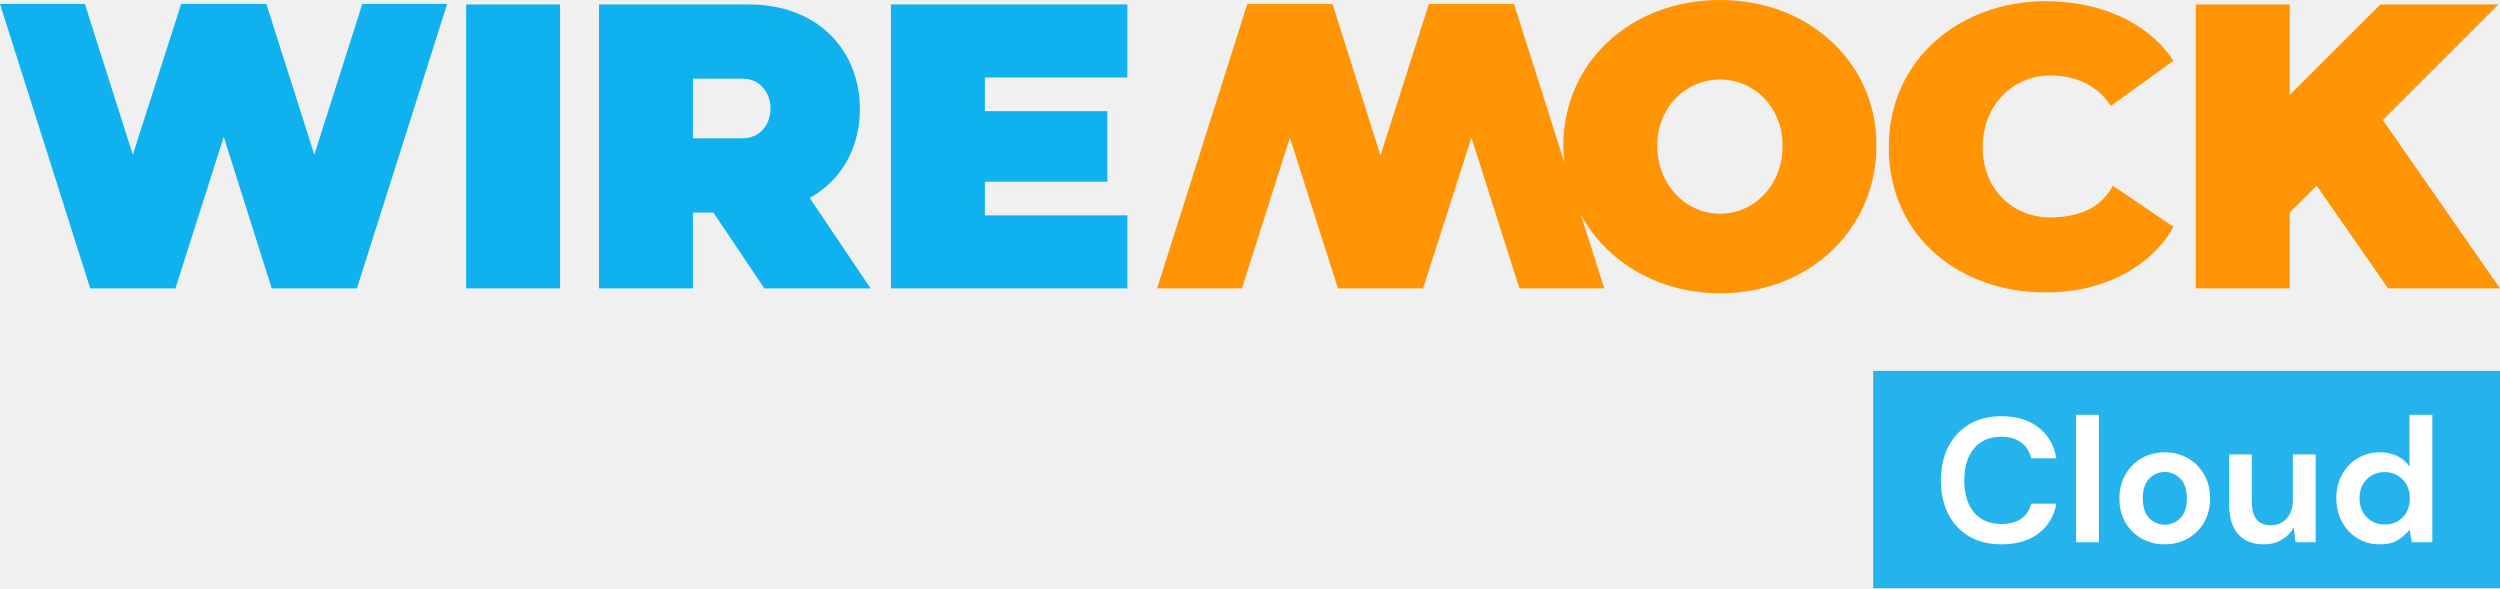
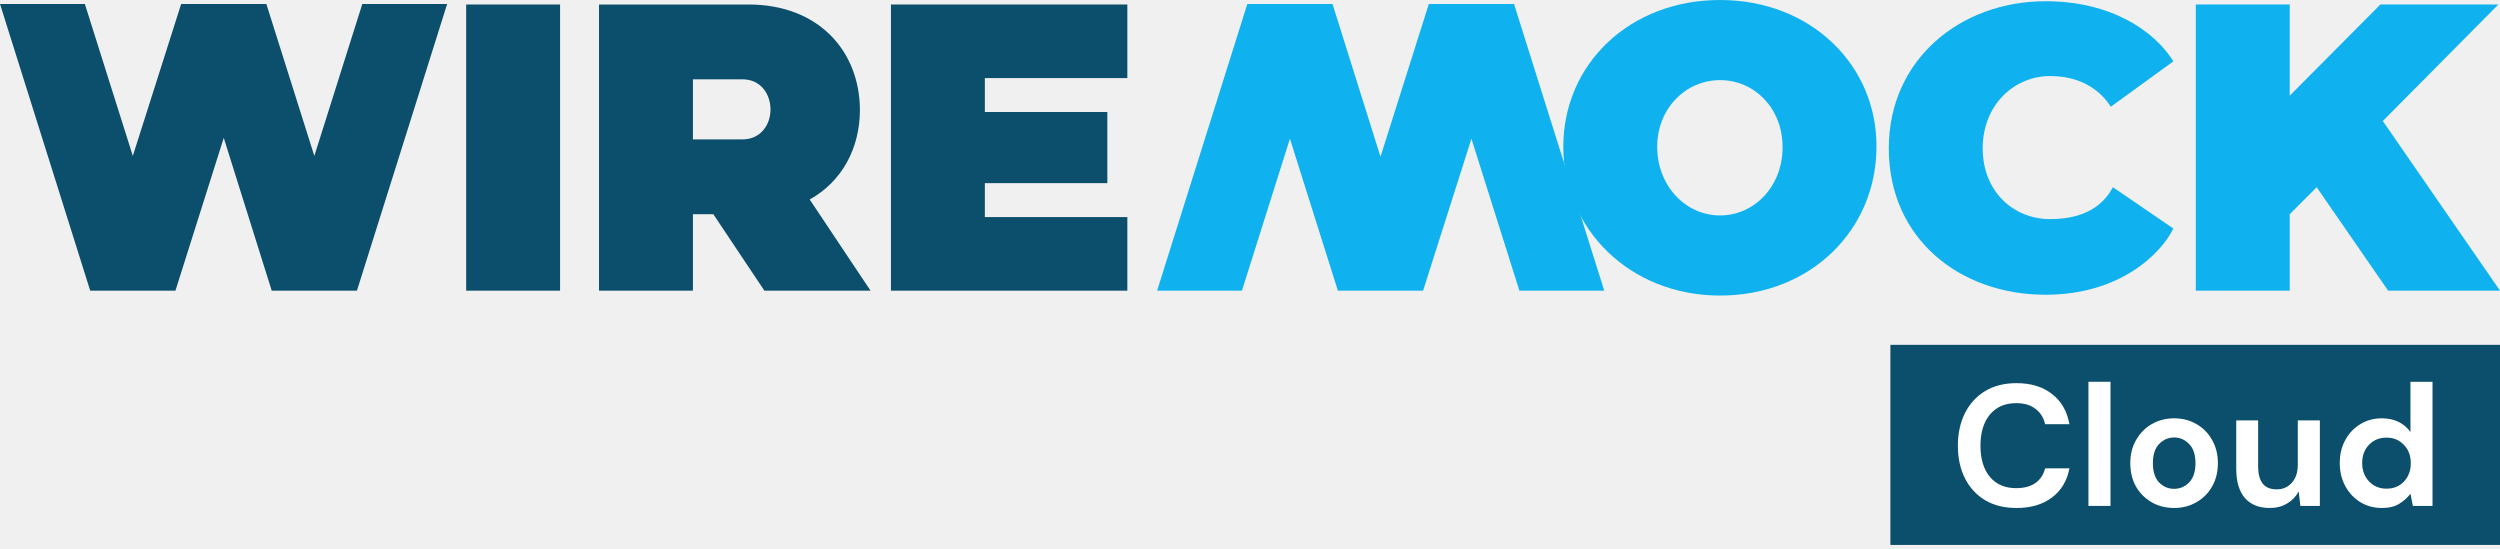
- <svg xmlns="http://www.w3.org/2000/svg" width="170" height="40" viewBox="0 0 170 40" fill="none">
-   <path d="M116.966 19.941C123.13 19.941 127.6 15.5 127.6 9.901C127.628 4.385 123.13 0 116.966 0C110.802 0 106.304 4.33 106.304 9.901C106.304 15.418 110.802 19.941 116.966 19.941ZM112.69 9.901C112.69 7.336 114.606 5.406 116.966 5.406C119.298 5.406 121.214 7.309 121.214 9.901C121.242 12.521 119.326 14.535 116.966 14.535C114.606 14.535 112.69 12.521 112.69 9.901Z" fill="#FF9505" />
-   <path d="M139.099 19.886C144.18 19.886 146.956 17.1 147.789 15.418L143.68 12.632C143.236 13.432 142.236 14.783 139.404 14.783C136.933 14.783 134.823 12.935 134.823 10.012C134.823 7.033 137.016 5.102 139.46 5.13C141.764 5.158 142.93 6.288 143.541 7.198L147.789 4.137C146.512 2.096 143.569 0.083 139.099 0.083C133.324 0.083 128.437 3.999 128.437 10.012C128.437 16.079 133.24 19.886 139.099 19.886Z" fill="#FF9505" />
-   <path d="M149.315 0.303V19.61H155.701V14.452L157.534 12.632L162.392 19.61H170L162.031 8.164L169.889 0.303H161.865L155.701 6.454V0.303H149.315Z" fill="#FF9505" />
-   <path d="M102.954 0.269L97.16 0.269L93.874 10.575L90.611 0.269L84.817 0.269L78.683 19.61H84.452L87.714 9.359L90.977 19.61H96.77L100.057 9.359L103.319 19.61H109.089L102.954 0.269Z" fill="#FF9505" />
-   <path d="M38.085 0.303H31.699V19.61H38.085V0.303Z" fill="#0FB2EF" />
-   <path d="M40.733 19.61H47.119V14.452H48.507L51.978 19.61H59.197L55.06 13.459C57.253 12.246 58.475 10.012 58.475 7.392C58.447 3.448 55.67 0.303 50.895 0.303H40.733V19.61ZM50.478 5.351C51.756 5.351 52.394 6.371 52.394 7.392C52.394 8.385 51.756 9.405 50.478 9.405H47.119V5.351H50.478Z" fill="#0FB2EF" />
-   <path d="M60.584 0.303V19.61H76.66V14.645H66.97V12.356H75.299V7.557H66.97V5.268H76.66V0.303H60.584Z" fill="#0FB2EF" />
-   <path d="M6.135 19.61H11.929L15.215 9.304L18.477 19.61H24.271L30.406 0.269H24.637L21.374 10.52L18.112 0.269H12.318L9.032 10.52L5.77 0.269H0L6.135 19.61Z" fill="#0FB2EF" />
-   <rect x="127.38" y="25.221" width="42.62" height="14.779" fill="#24B3ED" />
-   <path d="M136.107 37.016C135.249 37.016 134.513 36.835 133.898 36.474C133.282 36.105 132.809 35.595 132.477 34.946C132.145 34.288 131.979 33.529 131.979 32.671C131.979 31.812 132.145 31.054 132.477 30.396C132.809 29.738 133.282 29.225 133.898 28.855C134.513 28.486 135.249 28.302 136.107 28.302C137.127 28.302 137.96 28.555 138.608 29.06C139.263 29.558 139.672 30.26 139.834 31.166H138.122C138.017 30.709 137.79 30.352 137.442 30.095C137.102 29.83 136.649 29.698 136.083 29.698C135.298 29.698 134.683 29.963 134.237 30.492C133.792 31.022 133.57 31.748 133.57 32.671C133.57 33.593 133.792 34.32 134.237 34.849C134.683 35.371 135.298 35.632 136.083 35.632C136.649 35.632 137.102 35.511 137.442 35.27C137.79 35.022 138.017 34.681 138.122 34.248H139.834C139.672 35.114 139.263 35.792 138.608 36.282C137.96 36.771 137.127 37.016 136.107 37.016Z" fill="white" />
-   <path d="M141.173 36.871V28.206H142.727V36.871H141.173Z" fill="white" />
-   <path d="M147.204 37.016C146.621 37.016 146.095 36.883 145.625 36.618C145.164 36.354 144.796 35.989 144.521 35.523C144.254 35.05 144.12 34.504 144.12 33.886C144.12 33.269 144.258 32.727 144.533 32.262C144.808 31.788 145.176 31.419 145.638 31.154C146.107 30.89 146.633 30.757 147.216 30.757C147.79 30.757 148.308 30.89 148.77 31.154C149.239 31.419 149.607 31.788 149.874 32.262C150.149 32.727 150.287 33.269 150.287 33.886C150.287 34.504 150.149 35.05 149.874 35.523C149.607 35.989 149.239 36.354 148.77 36.618C148.3 36.883 147.778 37.016 147.204 37.016ZM147.204 35.68C147.608 35.68 147.96 35.531 148.26 35.234C148.559 34.929 148.709 34.48 148.709 33.886C148.709 33.293 148.559 32.847 148.26 32.55C147.96 32.245 147.612 32.093 147.216 32.093C146.803 32.093 146.447 32.245 146.147 32.55C145.856 32.847 145.71 33.293 145.71 33.886C145.71 34.48 145.856 34.929 146.147 35.234C146.447 35.531 146.799 35.68 147.204 35.68Z" fill="white" />
-   <path d="M153.934 37.016C153.182 37.016 152.599 36.783 152.186 36.318C151.781 35.852 151.579 35.17 151.579 34.272V30.901H153.121V34.127C153.121 34.641 153.226 35.034 153.436 35.307C153.647 35.579 153.979 35.716 154.432 35.716C154.861 35.716 155.213 35.563 155.488 35.258C155.771 34.953 155.913 34.528 155.913 33.983V30.901H157.467V36.871H156.095L155.974 35.86C155.787 36.213 155.516 36.494 155.16 36.703C154.812 36.911 154.404 37.016 153.934 37.016Z" fill="white" />
-   <path d="M161.83 37.016C161.263 37.016 160.757 36.879 160.312 36.606C159.867 36.334 159.515 35.961 159.256 35.487C158.997 35.014 158.868 34.476 158.868 33.874C158.868 33.273 158.997 32.739 159.256 32.274C159.515 31.8 159.867 31.431 160.312 31.166C160.757 30.893 161.263 30.757 161.83 30.757C162.283 30.757 162.679 30.841 163.019 31.01C163.359 31.178 163.634 31.415 163.845 31.72V28.206H165.399V36.871H164.015L163.845 36.017C163.651 36.282 163.392 36.514 163.068 36.715C162.752 36.915 162.34 37.016 161.83 37.016ZM162.157 35.668C162.659 35.668 163.068 35.503 163.384 35.174C163.707 34.837 163.869 34.408 163.869 33.886C163.869 33.365 163.707 32.94 163.384 32.611C163.068 32.274 162.659 32.105 162.157 32.105C161.664 32.105 161.255 32.27 160.931 32.599C160.608 32.928 160.446 33.353 160.446 33.874C160.446 34.396 160.608 34.825 160.931 35.162C161.255 35.499 161.664 35.668 162.157 35.668Z" fill="white" />
+ <svg xmlns="http://www.w3.org/2000/svg" width="406" height="89" viewBox="0 0 406 89" fill="none">
+   <path d="M279.342 48C294.063 48 304.739 37.311 304.739 23.834C304.805 10.556 294.063 0 279.342 0C264.621 0 253.879 10.423 253.879 23.834C253.879 37.112 264.621 48 279.342 48ZM269.13 23.834C269.13 17.66 273.706 13.012 279.342 13.012C284.912 13.012 289.487 17.593 289.487 23.834C289.554 30.141 284.978 34.987 279.342 34.987C273.706 34.987 269.13 30.141 269.13 23.834Z" fill="#0FB2EF" />
+   <path d="M332.201 47.867C344.335 47.867 350.966 41.162 352.955 37.112L343.142 30.407C342.081 32.332 339.694 35.585 332.93 35.585C327.028 35.585 321.989 31.137 321.989 24.1C321.989 16.93 327.227 12.282 333.063 12.348C338.566 12.415 341.351 15.137 342.81 17.328L352.955 9.959C349.905 5.046 342.876 0.199 332.201 0.199C318.408 0.199 306.738 9.627 306.738 24.1C306.738 38.705 318.209 47.867 332.201 47.867Z" fill="#0FB2EF" />
+   <path d="M356.599 0.73V47.203H371.851V34.788L376.227 30.407L387.831 47.203H406L386.969 19.651L405.735 0.73H386.571L371.851 15.535V0.73H356.599Z" fill="#0FB2EF" />
+   <path d="M245.878 0.646L232.041 0.646L224.192 25.455L216.401 0.646L202.564 0.646L187.913 47.203H201.692L209.483 22.528L217.273 47.203H231.111L238.96 22.528L246.75 47.203H260.53L245.878 0.646Z" fill="#0FB2EF" />
+   <path d="M90.957 0.731H75.706V47.204H90.957V0.731Z" fill="#0B4F6C" />
+   <path d="M97.28 47.204H112.531V34.789H115.846L124.135 47.204H141.375L131.495 32.399C136.734 29.477 139.651 24.1 139.651 17.793C139.585 8.299 132.954 0.731 121.549 0.731H97.28V47.204ZM120.554 12.88C123.604 12.88 125.13 15.336 125.13 17.793C125.13 20.183 123.604 22.639 120.554 22.639H112.531V12.88H120.554Z" fill="#0B4F6C" />
+   <path d="M144.688 0.731V47.204H183.081V35.253H159.939V29.743H179.832V18.191H159.939V12.681H183.081V0.731H144.688Z" fill="#0B4F6C" />
+   <path d="M14.651 47.204H28.489L36.338 22.395L44.128 47.204H57.966L72.617 0.647H58.838L51.047 25.322L43.256 0.647H29.419L21.57 25.322L13.779 0.647H0L14.651 47.204Z" fill="#0B4F6C" />
+   <rect width="99" height="32.496" transform="translate(307 56)" fill="#0B4F6C" />
+   <path d="M327.479 82.496C325.5 82.496 323.802 82.076 322.383 81.236C320.964 80.377 319.872 79.192 319.107 77.68C318.342 76.149 317.959 74.385 317.959 72.388C317.959 70.391 318.342 68.627 319.107 67.096C319.872 65.565 320.964 64.371 322.383 63.512C323.802 62.653 325.5 62.224 327.479 62.224C329.831 62.224 331.754 62.812 333.247 63.988C334.759 65.145 335.702 66.779 336.075 68.888H332.127C331.884 67.824 331.362 66.993 330.559 66.396C329.775 65.78 328.73 65.472 327.423 65.472C325.612 65.472 324.194 66.088 323.167 67.32C322.14 68.552 321.627 70.241 321.627 72.388C321.627 74.535 322.14 76.224 323.167 77.456C324.194 78.669 325.612 79.276 327.423 79.276C328.73 79.276 329.775 78.996 330.559 78.436C331.362 77.857 331.884 77.064 332.127 76.056H336.075C335.702 78.072 334.759 79.649 333.247 80.788C331.754 81.927 329.831 82.496 327.479 82.496Z" fill="white" />
+   <path d="M339.163 82.16V62H342.747V82.16H339.163Z" fill="white" />
+   <path d="M353.073 82.496C351.729 82.496 350.516 82.188 349.433 81.572C348.369 80.956 347.52 80.107 346.885 79.024C346.269 77.923 345.961 76.653 345.961 75.216C345.961 73.779 346.279 72.519 346.913 71.436C347.548 70.335 348.397 69.476 349.461 68.86C350.544 68.244 351.757 67.936 353.101 67.936C354.427 67.936 355.621 68.244 356.685 68.86C357.768 69.476 358.617 70.335 359.233 71.436C359.868 72.519 360.185 73.779 360.185 75.216C360.185 76.653 359.868 77.923 359.233 79.024C358.617 80.107 357.768 80.956 356.685 81.572C355.603 82.188 354.399 82.496 353.073 82.496ZM353.073 79.388C354.007 79.388 354.819 79.043 355.509 78.352C356.2 77.643 356.545 76.597 356.545 75.216C356.545 73.835 356.2 72.799 355.509 72.108C354.819 71.399 354.016 71.044 353.101 71.044C352.149 71.044 351.328 71.399 350.637 72.108C349.965 72.799 349.629 73.835 349.629 75.216C349.629 76.597 349.965 77.643 350.637 78.352C351.328 79.043 352.14 79.388 353.073 79.388Z" fill="white" />
+   <path d="M368.598 82.496C366.862 82.496 365.518 81.955 364.566 80.872C363.633 79.789 363.166 78.203 363.166 76.112V68.272H366.722V75.776C366.722 76.971 366.965 77.885 367.45 78.52C367.935 79.155 368.701 79.472 369.746 79.472C370.735 79.472 371.547 79.117 372.182 78.408C372.835 77.699 373.162 76.709 373.162 75.44V68.272H376.746V82.16H373.582L373.302 79.808C372.873 80.629 372.247 81.283 371.426 81.768C370.623 82.253 369.681 82.496 368.598 82.496Z" fill="white" />
+   <path d="M386.809 82.496C385.502 82.496 384.336 82.179 383.309 81.544C382.282 80.909 381.47 80.041 380.873 78.94C380.276 77.839 379.977 76.588 379.977 75.188C379.977 73.788 380.276 72.547 380.873 71.464C381.47 70.363 382.282 69.504 383.309 68.888C384.336 68.253 385.502 67.936 386.809 67.936C387.854 67.936 388.769 68.132 389.553 68.524C390.337 68.916 390.972 69.467 391.457 70.176V62H395.041V82.16H391.849L391.457 80.172C391.009 80.788 390.412 81.329 389.665 81.796C388.937 82.263 387.985 82.496 386.809 82.496ZM387.565 79.36C388.722 79.36 389.665 78.977 390.393 78.212C391.14 77.428 391.513 76.429 391.513 75.216C391.513 74.003 391.14 73.013 390.393 72.248C389.665 71.464 388.722 71.072 387.565 71.072C386.426 71.072 385.484 71.455 384.737 72.22C383.99 72.985 383.617 73.975 383.617 75.188C383.617 76.401 383.99 77.4 384.737 78.184C385.484 78.968 386.426 79.36 387.565 79.36Z" fill="white" />
</svg>
